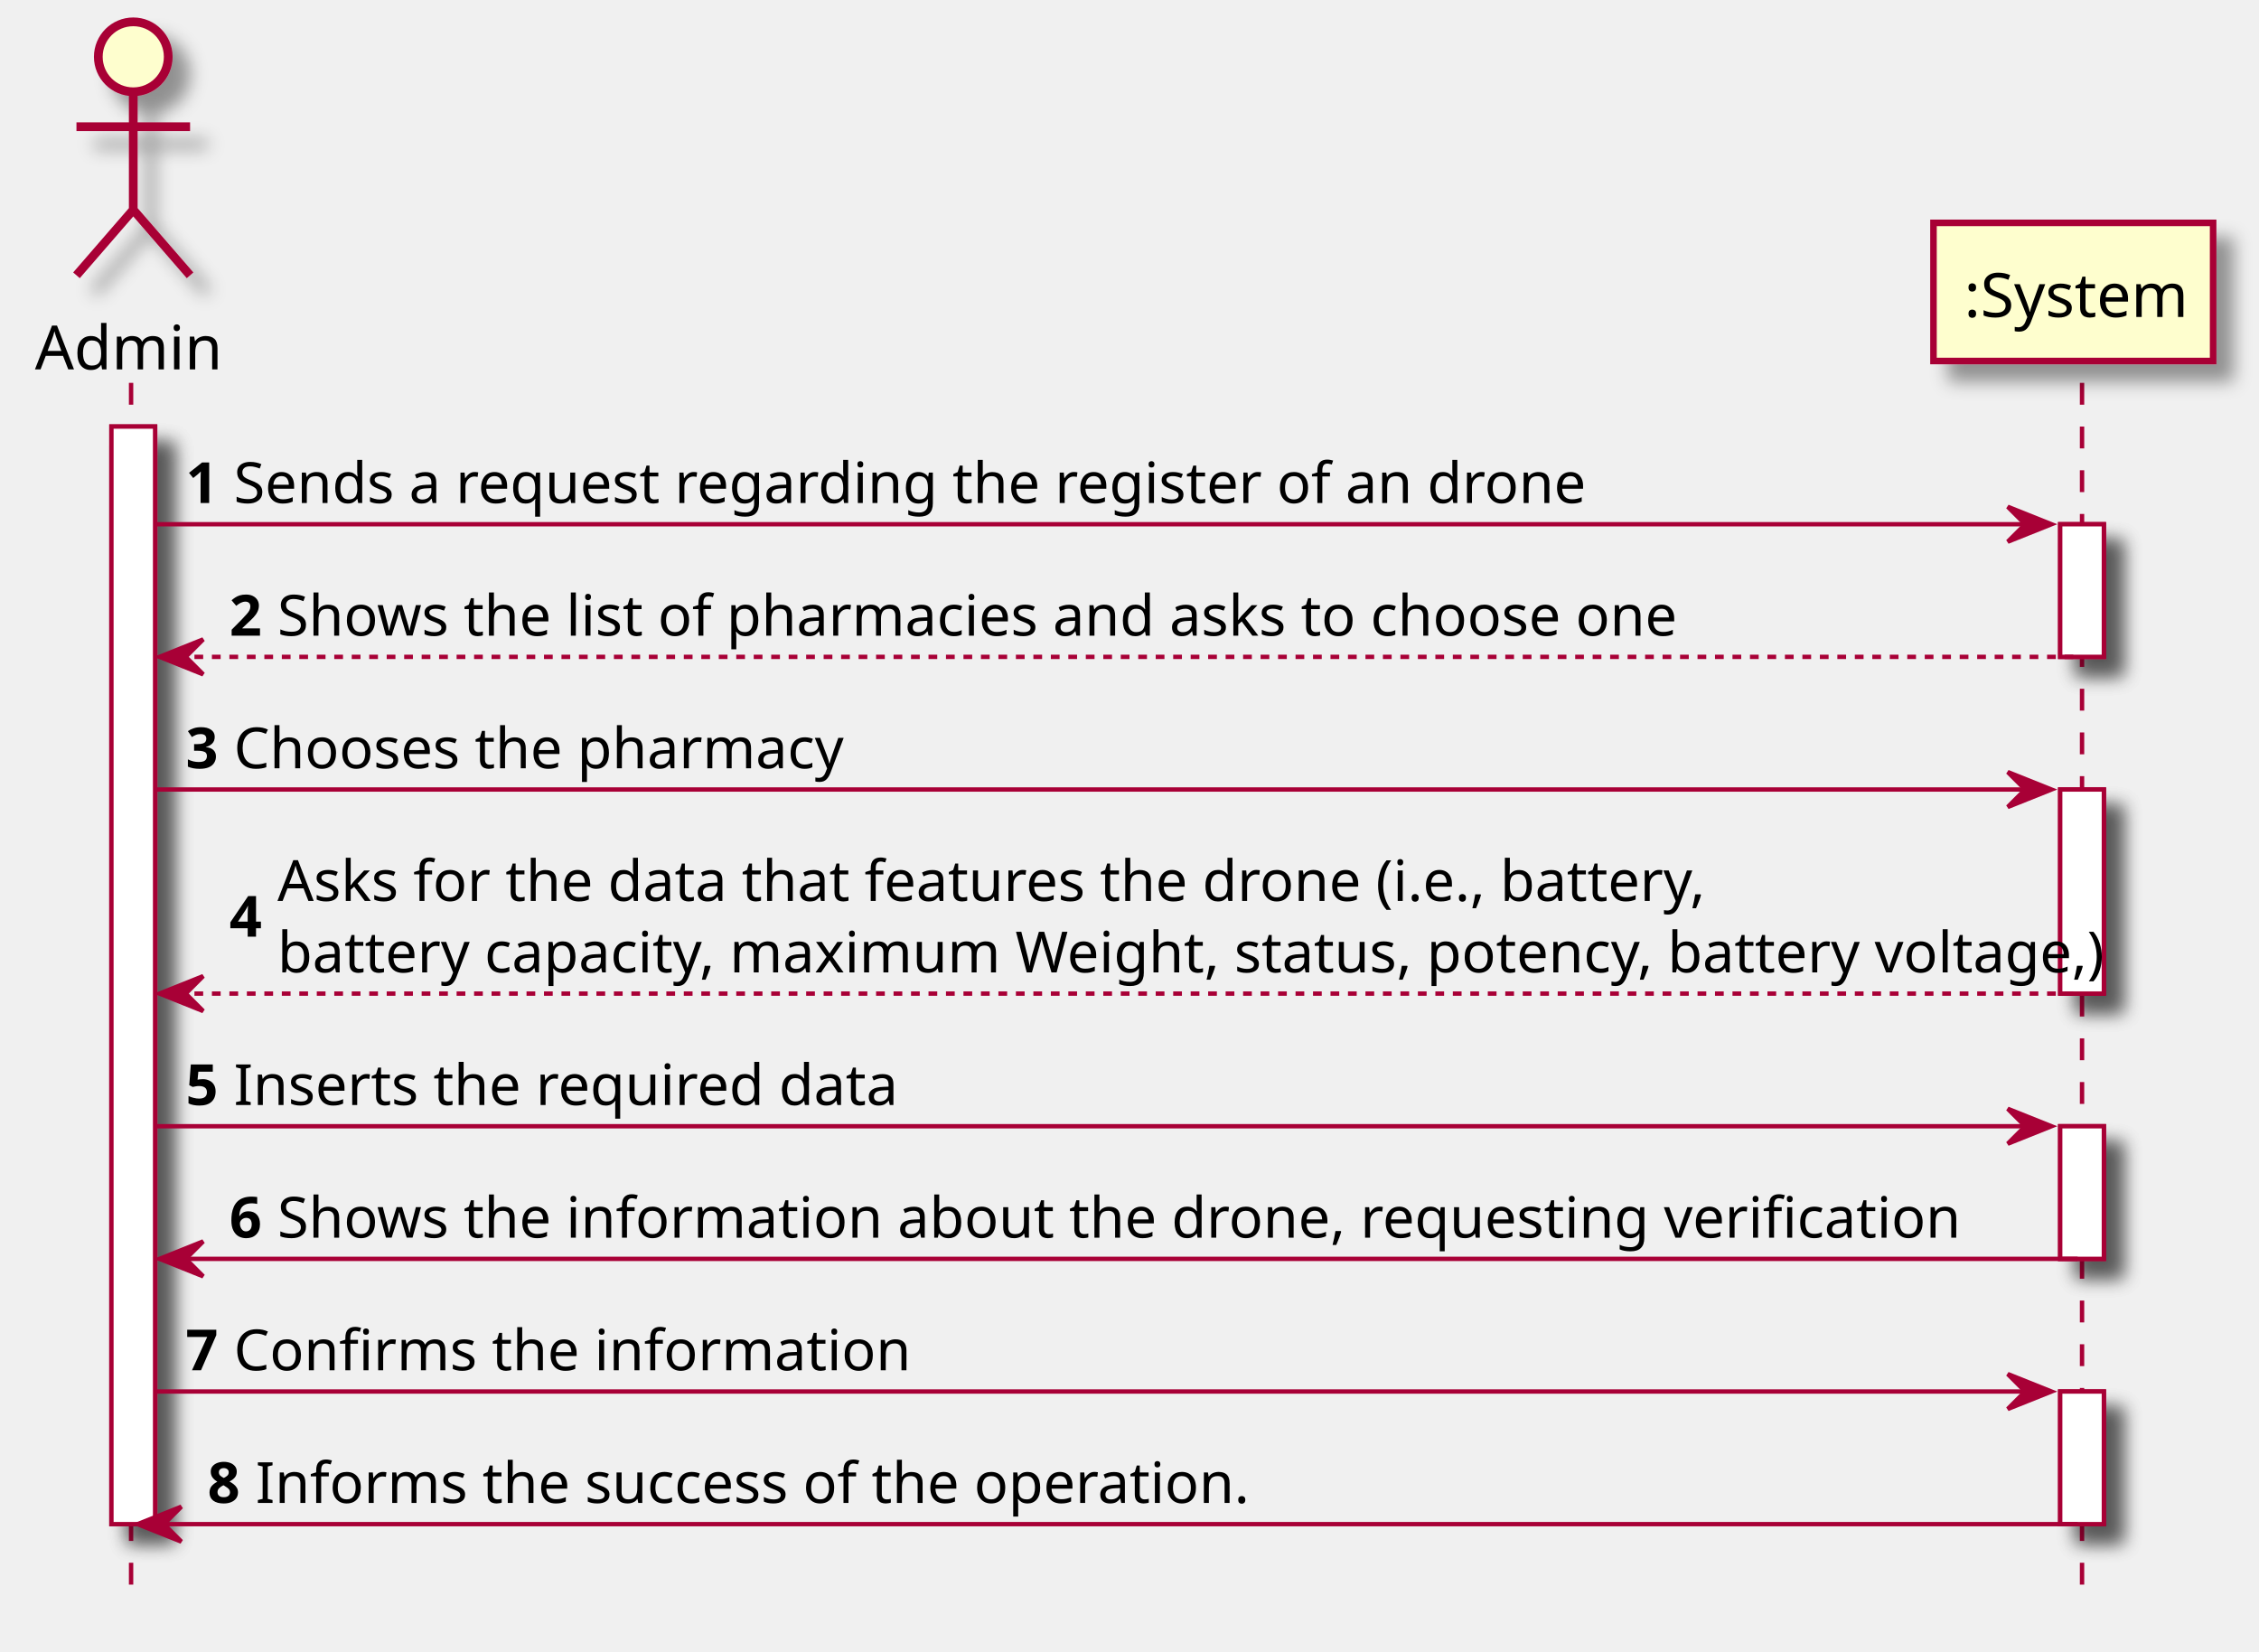
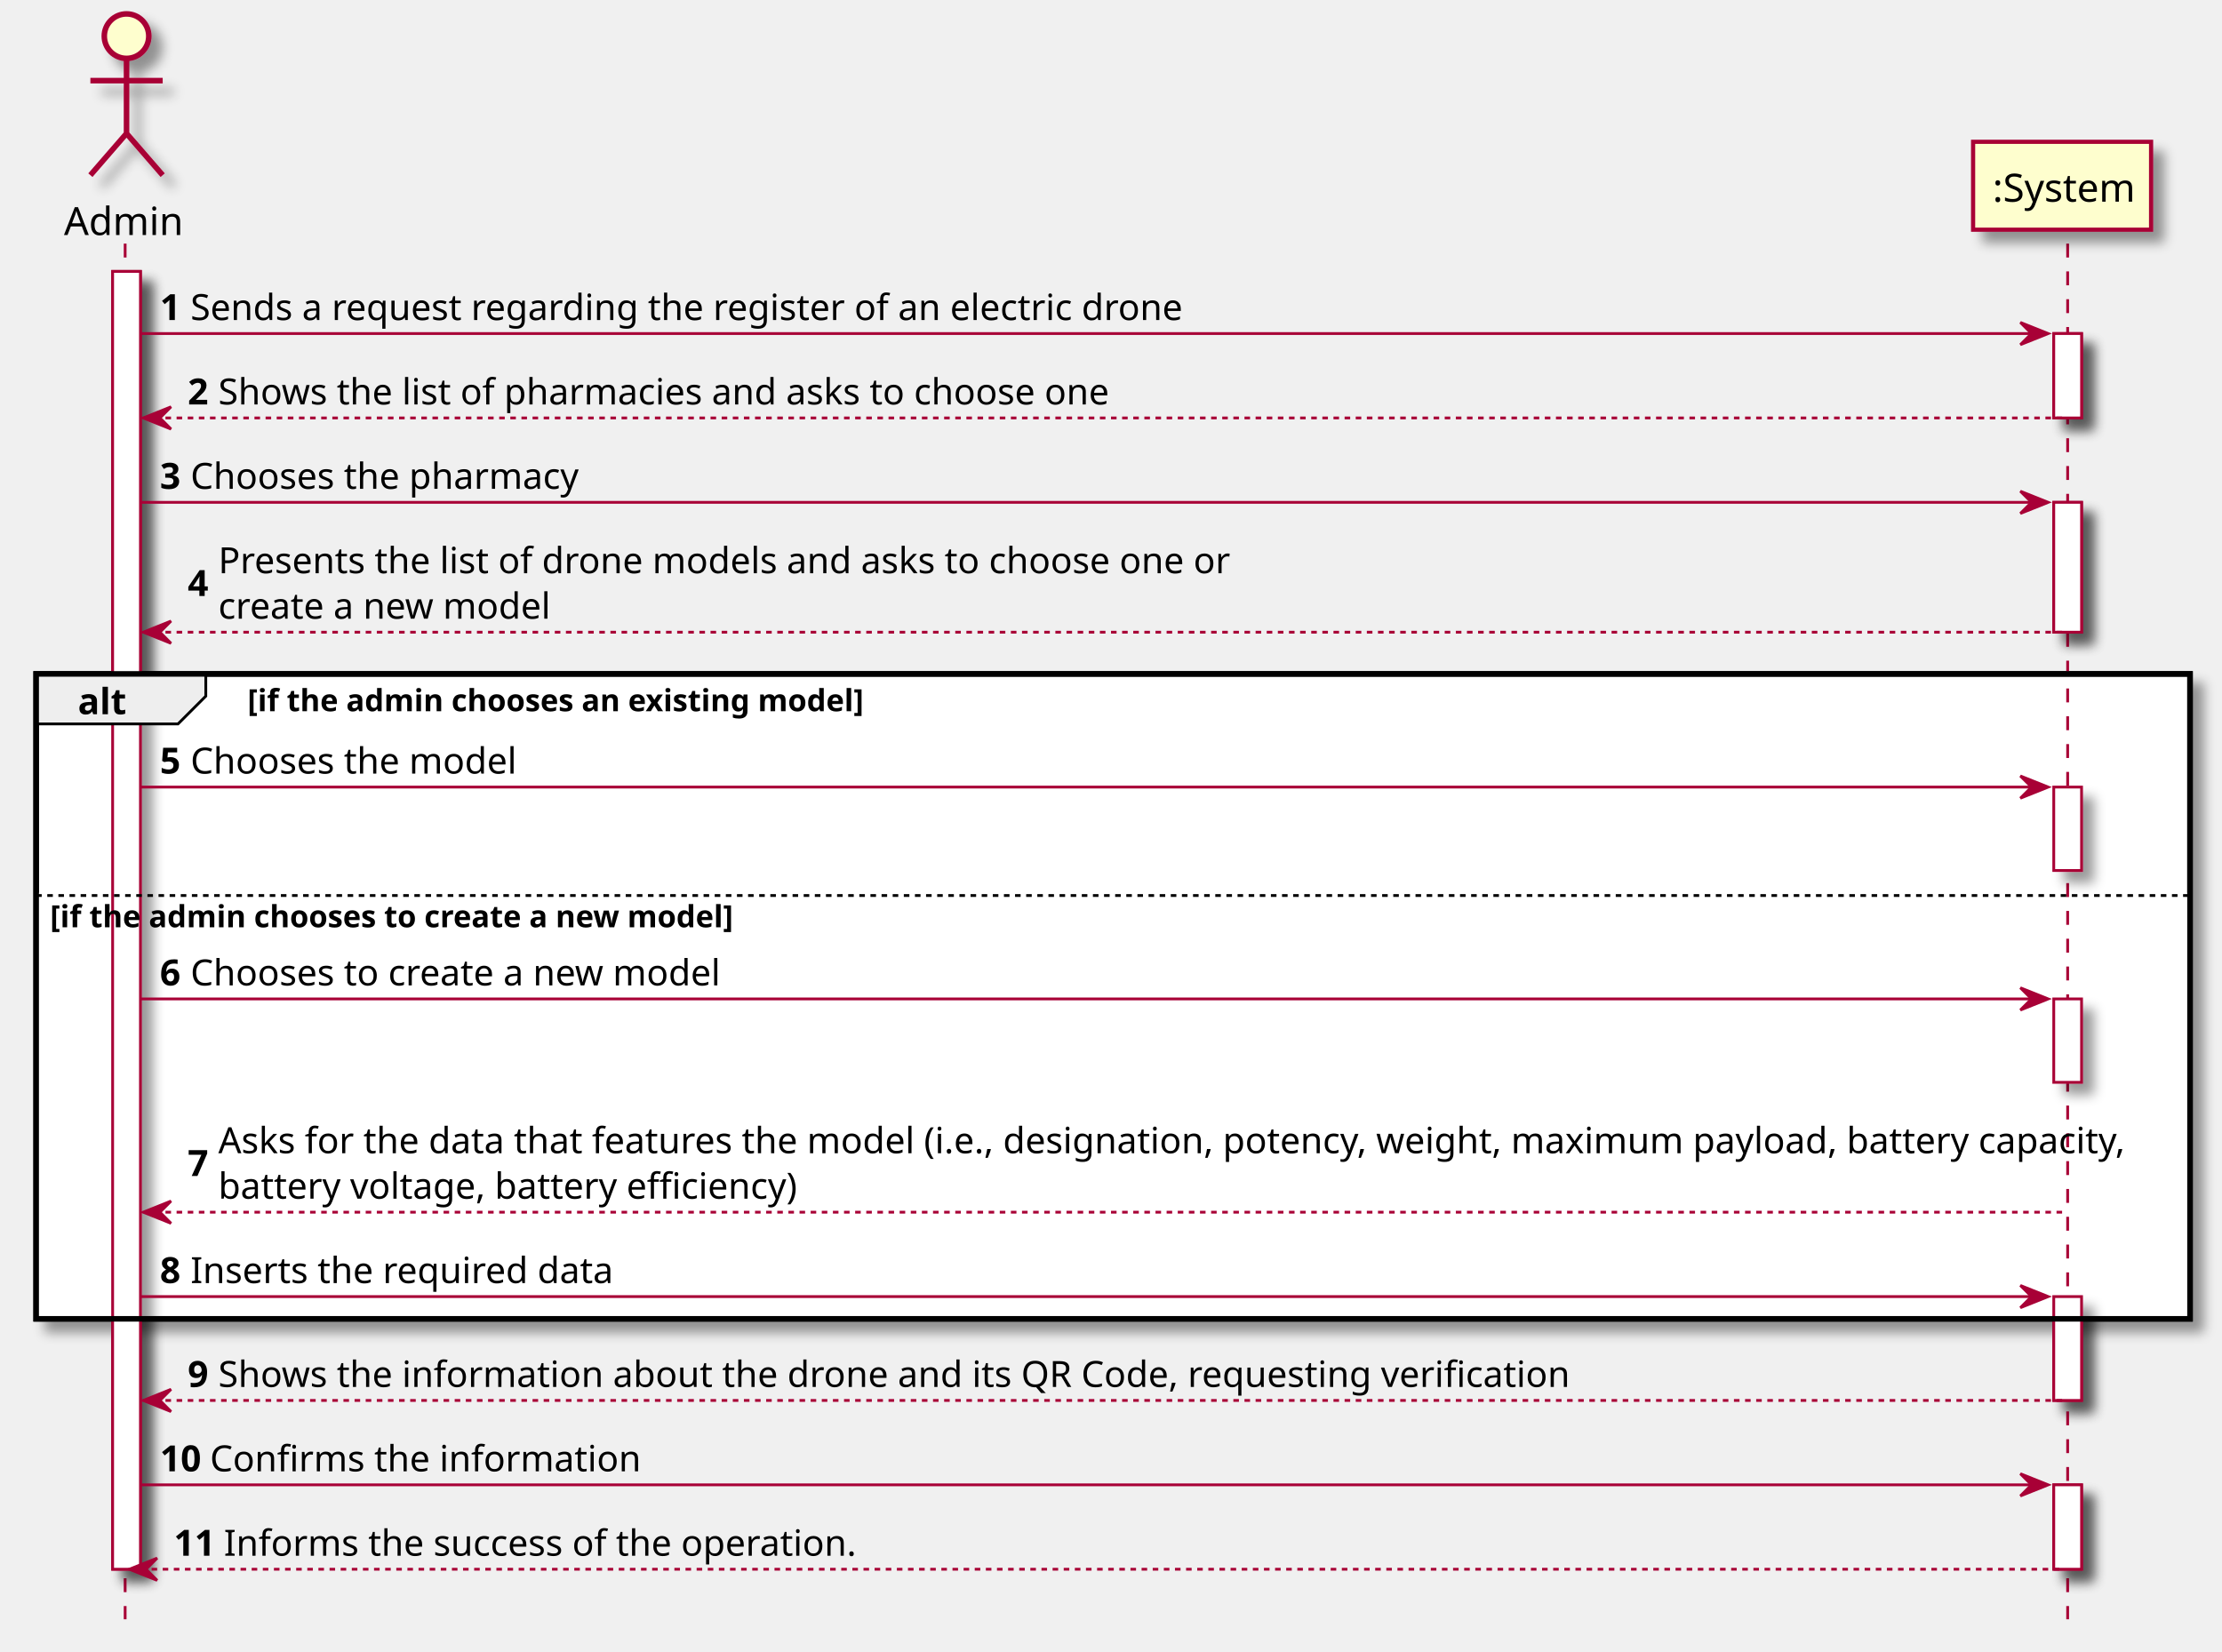
- <svg xmlns="http://www.w3.org/2000/svg" contentScriptType="application/ecmascript" contentStyleType="text/css" height="378px" preserveAspectRatio="none" style="width:517px;height:378px;" version="1.1" viewBox="0 0 517 378" width="517px" zoomAndPan="magnify">
+ <svg xmlns="http://www.w3.org/2000/svg" contentScriptType="application/ecmascript" contentStyleType="text/css" height="594px" preserveAspectRatio="none" style="width:799px;height:594px;" version="1.1" viewBox="0 0 799 594" width="799px" zoomAndPan="magnify">
  <defs>
-     <filter height="300%" id="f1wxj95cuoy4kh" width="300%" x="-1" y="-1">
+     <filter height="300%" id="f1h3do69jq60nt" width="300%" x="-1" y="-1">
      <feGaussianBlur result="blurOut" stdDeviation="2.0" />
      <feColorMatrix in="blurOut" result="blurOut2" type="matrix" values="0 0 0 0 0 0 0 0 0 0 0 0 0 0 0 0 0 0 .4 0" />
      <feOffset dx="4.0" dy="4.0" in="blurOut2" result="blurOut3" />
      <feBlend in="SourceGraphic" in2="blurOut3" mode="normal" />
    </filter>
  </defs>
  <g>
-     <rect fill="#FFFFFF" filter="url(#f1wxj95cuoy4kh)" height="251.164" style="stroke: #A80036; stroke-width: 1.0;" width="10" x="25.5" y="97.609" />
-     <rect fill="#FFFFFF" filter="url(#f1wxj95cuoy4kh)" height="30.352" style="stroke: #A80036; stroke-width: 1.0;" width="10" x="471.5" y="119.961" />
-     <rect fill="#FFFFFF" filter="url(#f1wxj95cuoy4kh)" height="46.703" style="stroke: #A80036; stroke-width: 1.0;" width="10" x="471.5" y="180.664" />
-     <rect fill="#FFFFFF" filter="url(#f1wxj95cuoy4kh)" height="30.352" style="stroke: #A80036; stroke-width: 1.0;" width="10" x="471.5" y="257.719" />
-     <rect fill="#FFFFFF" filter="url(#f1wxj95cuoy4kh)" height="30.352" style="stroke: #A80036; stroke-width: 1.0;" width="10" x="471.5" y="318.422" />
-     <line style="stroke: #A80036; stroke-width: 1.0; stroke-dasharray: 5.0,5.0;" x1="30" x2="30" y1="87.609" y2="366.773" />
-     <line style="stroke: #A80036; stroke-width: 1.0; stroke-dasharray: 5.0,5.0;" x1="476.5" x2="476.5" y1="87.609" y2="366.773" />
-     <text fill="#000000" font-family="sans-serif" font-size="14" lengthAdjust="spacingAndGlyphs" textLength="39" x="8" y="84.533">Admin</text>
-     <ellipse cx="30.5" cy="13" fill="#FEFECE" filter="url(#f1wxj95cuoy4kh)" rx="8" ry="8" style="stroke: #A80036; stroke-width: 2.0;" />
-     <path d="M30.5,21 L30.5,48 M17.5,29 L43.5,29 M30.5,48 L17.5,63 M30.5,48 L43.5,63 " fill="none" filter="url(#f1wxj95cuoy4kh)" style="stroke: #A80036; stroke-width: 2.0;" />
-     <rect fill="#FEFECE" filter="url(#f1wxj95cuoy4kh)" height="31.609" style="stroke: #A80036; stroke-width: 1.5;" width="64" x="442.5" y="51" />
-     <text fill="#000000" font-family="sans-serif" font-size="14" lengthAdjust="spacingAndGlyphs" textLength="50" x="449.5" y="72.533">:System</text>
-     <rect fill="#FFFFFF" filter="url(#f1wxj95cuoy4kh)" height="251.164" style="stroke: #A80036; stroke-width: 1.0;" width="10" x="25.5" y="97.609" />
-     <rect fill="#FFFFFF" filter="url(#f1wxj95cuoy4kh)" height="30.352" style="stroke: #A80036; stroke-width: 1.0;" width="10" x="471.5" y="119.961" />
-     <rect fill="#FFFFFF" filter="url(#f1wxj95cuoy4kh)" height="46.703" style="stroke: #A80036; stroke-width: 1.0;" width="10" x="471.5" y="180.664" />
-     <rect fill="#FFFFFF" filter="url(#f1wxj95cuoy4kh)" height="30.352" style="stroke: #A80036; stroke-width: 1.0;" width="10" x="471.5" y="257.719" />
-     <rect fill="#FFFFFF" filter="url(#f1wxj95cuoy4kh)" height="30.352" style="stroke: #A80036; stroke-width: 1.0;" width="10" x="471.5" y="318.422" />
-     <polygon fill="#A80036" points="459.5,115.961,469.5,119.961,459.5,123.961,463.5,119.961" style="stroke: #A80036; stroke-width: 1.0;" />
-     <line style="stroke: #A80036; stroke-width: 1.0;" x1="35.5" x2="465.5" y1="119.961" y2="119.961" />
-     <text fill="#000000" font-family="sans-serif" font-size="13" font-weight="bold" lengthAdjust="spacingAndGlyphs" textLength="7" x="42.5" y="115.105">1</text>
-     <text fill="#000000" font-family="sans-serif" font-size="13" lengthAdjust="spacingAndGlyphs" textLength="289" x="53.5" y="115.105">Sends a request regarding the register of an drone</text>
-     <polygon fill="#A80036" points="46.5,146.312,36.5,150.312,46.5,154.312,42.5,150.312" style="stroke: #A80036; stroke-width: 1.0;" />
-     <line style="stroke: #A80036; stroke-width: 1.0; stroke-dasharray: 2.0,2.0;" x1="40.5" x2="475.5" y1="150.312" y2="150.312" />
-     <text fill="#000000" font-family="sans-serif" font-size="13" font-weight="bold" lengthAdjust="spacingAndGlyphs" textLength="7" x="52.5" y="145.456">2</text>
-     <text fill="#000000" font-family="sans-serif" font-size="13" lengthAdjust="spacingAndGlyphs" textLength="310" x="63.5" y="145.456">Shows the list of pharmacies and asks to choose one</text>
-     <polygon fill="#A80036" points="459.5,176.664,469.5,180.664,459.5,184.664,463.5,180.664" style="stroke: #A80036; stroke-width: 1.0;" />
-     <line style="stroke: #A80036; stroke-width: 1.0;" x1="35.5" x2="465.5" y1="180.664" y2="180.664" />
-     <text fill="#000000" font-family="sans-serif" font-size="13" font-weight="bold" lengthAdjust="spacingAndGlyphs" textLength="7" x="42.5" y="175.808">3</text>
-     <text fill="#000000" font-family="sans-serif" font-size="13" lengthAdjust="spacingAndGlyphs" textLength="134" x="53.5" y="175.808">Chooses the pharmacy</text>
-     <polygon fill="#A80036" points="46.5,223.367,36.5,227.367,46.5,231.367,42.5,227.367" style="stroke: #A80036; stroke-width: 1.0;" />
-     <line style="stroke: #A80036; stroke-width: 1.0; stroke-dasharray: 2.0,2.0;" x1="40.5" x2="475.5" y1="227.367" y2="227.367" />
-     <text fill="#000000" font-family="sans-serif" font-size="13" font-weight="bold" lengthAdjust="spacingAndGlyphs" textLength="7" x="52.5" y="214.335">4</text>
-     <text fill="#000000" font-family="sans-serif" font-size="13" lengthAdjust="spacingAndGlyphs" textLength="311" x="63.5" y="206.159">Asks for the data that features the drone (i.e., battery,</text>
-     <text fill="#000000" font-family="sans-serif" font-size="13" lengthAdjust="spacingAndGlyphs" textLength="401" x="63.5" y="222.511">battery capacity, maximum Weight, status, potency, battery voltage,)</text>
-     <polygon fill="#A80036" points="459.5,253.719,469.5,257.719,459.5,261.719,463.5,257.719" style="stroke: #A80036; stroke-width: 1.0;" />
-     <line style="stroke: #A80036; stroke-width: 1.0;" x1="35.5" x2="465.5" y1="257.719" y2="257.719" />
-     <text fill="#000000" font-family="sans-serif" font-size="13" font-weight="bold" lengthAdjust="spacingAndGlyphs" textLength="7" x="42.5" y="252.862">5</text>
-     <text fill="#000000" font-family="sans-serif" font-size="13" lengthAdjust="spacingAndGlyphs" textLength="140" x="53.5" y="252.862">Inserts the required data</text>
-     <polygon fill="#A80036" points="46.5,284.07,36.5,288.07,46.5,292.07,42.5,288.07" style="stroke: #A80036; stroke-width: 1.0;" />
-     <line style="stroke: #A80036; stroke-width: 1.0;" x1="40.5" x2="475.5" y1="288.07" y2="288.07" />
-     <text fill="#000000" font-family="sans-serif" font-size="13" font-weight="bold" lengthAdjust="spacingAndGlyphs" textLength="7" x="52.5" y="283.214">6</text>
-     <text fill="#000000" font-family="sans-serif" font-size="13" lengthAdjust="spacingAndGlyphs" textLength="354" x="63.5" y="283.214">Shows the information about the drone, requesting verification</text>
-     <polygon fill="#A80036" points="459.5,314.422,469.5,318.422,459.5,322.422,463.5,318.422" style="stroke: #A80036; stroke-width: 1.0;" />
-     <line style="stroke: #A80036; stroke-width: 1.0;" x1="35.5" x2="465.5" y1="318.422" y2="318.422" />
-     <text fill="#000000" font-family="sans-serif" font-size="13" font-weight="bold" lengthAdjust="spacingAndGlyphs" textLength="7" x="42.5" y="313.565">7</text>
-     <text fill="#000000" font-family="sans-serif" font-size="13" lengthAdjust="spacingAndGlyphs" textLength="140" x="53.5" y="313.565">Confirms the information</text>
-     <polygon fill="#A80036" points="41.5,344.773,31.5,348.773,41.5,352.773,37.5,348.773" style="stroke: #A80036; stroke-width: 1.0;" />
-     <line style="stroke: #A80036; stroke-width: 1.0;" x1="35.5" x2="475.5" y1="348.773" y2="348.773" />
-     <text fill="#000000" font-family="sans-serif" font-size="13" font-weight="bold" lengthAdjust="spacingAndGlyphs" textLength="7" x="47.5" y="343.917">8</text>
-     <text fill="#000000" font-family="sans-serif" font-size="13" lengthAdjust="spacingAndGlyphs" textLength="214" x="58.5" y="343.917">Informs the success of the operation.</text>
+     <rect fill="#FFFFFF" filter="url(#f1h3do69jq60nt)" height="466.758" style="stroke: #A80036; stroke-width: 1.0;" width="10" x="40.5" y="97.609" />
+     <rect fill="#FFFFFF" filter="url(#f1h3do69jq60nt)" height="30.352" style="stroke: #A80036; stroke-width: 1.0;" width="10" x="738.5" y="119.961" />
+     <rect fill="#FFFFFF" filter="url(#f1h3do69jq60nt)" height="46.703" style="stroke: #A80036; stroke-width: 1.0;" width="10" x="738.5" y="180.664" />
+     <rect fill="#FFFFFF" filter="url(#f1h3do69jq60nt)" height="30" style="stroke: #A80036; stroke-width: 1.0;" width="10" x="738.5" y="283.07" />
+     <rect fill="#FFFFFF" filter="url(#f1h3do69jq60nt)" height="30" style="stroke: #A80036; stroke-width: 1.0;" width="10" x="738.5" y="359.258" />
+     <rect fill="#FFFFFF" filter="url(#f1h3do69jq60nt)" height="37.352" style="stroke: #A80036; stroke-width: 1.0;" width="10" x="738.5" y="466.312" />
+     <rect fill="#FFFFFF" filter="url(#f1h3do69jq60nt)" height="30.352" style="stroke: #A80036; stroke-width: 1.0;" width="10" x="738.5" y="534.016" />
+     <rect fill="#FFFFFF" filter="url(#f1h3do69jq60nt)" height="231.945" style="stroke: #000000; stroke-width: 2.0;" width="774.5" x="13" y="242.367" />
+     <rect fill="#FFFFFF" height="153.242" style="stroke: none; stroke-width: 1.0;" width="774.5" x="13" y="321.07" />
+     <line style="stroke: #A80036; stroke-width: 1.0; stroke-dasharray: 5.0,5.0;" x1="45" x2="45" y1="87.609" y2="582.367" />
+     <line style="stroke: #A80036; stroke-width: 1.0; stroke-dasharray: 5.0,5.0;" x1="743.5" x2="743.5" y1="87.609" y2="582.367" />
+     <text fill="#000000" font-family="sans-serif" font-size="14" lengthAdjust="spacingAndGlyphs" textLength="39" x="23" y="84.533">Admin</text>
+     <ellipse cx="45.5" cy="13" fill="#FEFECE" filter="url(#f1h3do69jq60nt)" rx="8" ry="8" style="stroke: #A80036; stroke-width: 2.0;" />
+     <path d="M45.5,21 L45.5,48 M32.5,29 L58.5,29 M45.5,48 L32.5,63 M45.5,48 L58.5,63 " fill="none" filter="url(#f1h3do69jq60nt)" style="stroke: #A80036; stroke-width: 2.0;" />
+     <rect fill="#FEFECE" filter="url(#f1h3do69jq60nt)" height="31.609" style="stroke: #A80036; stroke-width: 1.5;" width="64" x="709.5" y="51" />
+     <text fill="#000000" font-family="sans-serif" font-size="14" lengthAdjust="spacingAndGlyphs" textLength="50" x="716.5" y="72.533">:System</text>
+     <rect fill="#FFFFFF" filter="url(#f1h3do69jq60nt)" height="466.758" style="stroke: #A80036; stroke-width: 1.0;" width="10" x="40.5" y="97.609" />
+     <rect fill="#FFFFFF" filter="url(#f1h3do69jq60nt)" height="30.352" style="stroke: #A80036; stroke-width: 1.0;" width="10" x="738.5" y="119.961" />
+     <rect fill="#FFFFFF" filter="url(#f1h3do69jq60nt)" height="46.703" style="stroke: #A80036; stroke-width: 1.0;" width="10" x="738.5" y="180.664" />
+     <rect fill="#FFFFFF" filter="url(#f1h3do69jq60nt)" height="30" style="stroke: #A80036; stroke-width: 1.0;" width="10" x="738.5" y="283.07" />
+     <rect fill="#FFFFFF" filter="url(#f1h3do69jq60nt)" height="30" style="stroke: #A80036; stroke-width: 1.0;" width="10" x="738.5" y="359.258" />
+     <rect fill="#FFFFFF" filter="url(#f1h3do69jq60nt)" height="37.352" style="stroke: #A80036; stroke-width: 1.0;" width="10" x="738.5" y="466.312" />
+     <rect fill="#FFFFFF" filter="url(#f1h3do69jq60nt)" height="30.352" style="stroke: #A80036; stroke-width: 1.0;" width="10" x="738.5" y="534.016" />
+     <polygon fill="#A80036" points="726.5,115.961,736.5,119.961,726.5,123.961,730.5,119.961" style="stroke: #A80036; stroke-width: 1.0;" />
+     <line style="stroke: #A80036; stroke-width: 1.0;" x1="50.5" x2="732.5" y1="119.961" y2="119.961" />
+     <text fill="#000000" font-family="sans-serif" font-size="13" font-weight="bold" lengthAdjust="spacingAndGlyphs" textLength="7" x="57.5" y="115.105">1</text>
+     <text fill="#000000" font-family="sans-serif" font-size="13" lengthAdjust="spacingAndGlyphs" textLength="335" x="68.5" y="115.105">Sends a request regarding the register of an electric drone</text>
+     <polygon fill="#A80036" points="61.5,146.312,51.5,150.312,61.5,154.312,57.5,150.312" style="stroke: #A80036; stroke-width: 1.0;" />
+     <line style="stroke: #A80036; stroke-width: 1.0; stroke-dasharray: 2.0,2.0;" x1="55.5" x2="742.5" y1="150.312" y2="150.312" />
+     <text fill="#000000" font-family="sans-serif" font-size="13" font-weight="bold" lengthAdjust="spacingAndGlyphs" textLength="7" x="67.5" y="145.456">2</text>
+     <text fill="#000000" font-family="sans-serif" font-size="13" lengthAdjust="spacingAndGlyphs" textLength="310" x="78.5" y="145.456">Shows the list of pharmacies and asks to choose one</text>
+     <polygon fill="#A80036" points="726.5,176.664,736.5,180.664,726.5,184.664,730.5,180.664" style="stroke: #A80036; stroke-width: 1.0;" />
+     <line style="stroke: #A80036; stroke-width: 1.0;" x1="50.5" x2="732.5" y1="180.664" y2="180.664" />
+     <text fill="#000000" font-family="sans-serif" font-size="13" font-weight="bold" lengthAdjust="spacingAndGlyphs" textLength="7" x="57.5" y="175.808">3</text>
+     <text fill="#000000" font-family="sans-serif" font-size="13" lengthAdjust="spacingAndGlyphs" textLength="134" x="68.5" y="175.808">Chooses the pharmacy</text>
+     <polygon fill="#A80036" points="61.5,223.367,51.5,227.367,61.5,231.367,57.5,227.367" style="stroke: #A80036; stroke-width: 1.0;" />
+     <line style="stroke: #A80036; stroke-width: 1.0; stroke-dasharray: 2.0,2.0;" x1="55.5" x2="742.5" y1="227.367" y2="227.367" />
+     <text fill="#000000" font-family="sans-serif" font-size="13" font-weight="bold" lengthAdjust="spacingAndGlyphs" textLength="7" x="67.5" y="214.335">4</text>
+     <text fill="#000000" font-family="sans-serif" font-size="13" lengthAdjust="spacingAndGlyphs" textLength="349" x="78.5" y="206.159">Presents the list of drone models and asks to choose one or</text>
+     <text fill="#000000" font-family="sans-serif" font-size="13" lengthAdjust="spacingAndGlyphs" textLength="113" x="78.5" y="222.511">create a new model</text>
+     <path d="M13,242.367 L74,242.367 L74,250.367 L64,260.367 L13,260.367 L13,242.367 " fill="#EEEEEE" style="stroke: #000000; stroke-width: 1.0;" />
+     <rect fill="none" height="231.945" style="stroke: #000000; stroke-width: 2.0;" width="774.5" x="13" y="242.367" />
+     <text fill="#000000" font-family="sans-serif" font-size="13" font-weight="bold" lengthAdjust="spacingAndGlyphs" textLength="16" x="28" y="256.862">alt</text>
+     <text fill="#000000" font-family="sans-serif" font-size="11" font-weight="bold" lengthAdjust="spacingAndGlyphs" textLength="225" x="89" y="255.786">[if the admin chooses an existing model]</text>
+     <polygon fill="#A80036" points="726.5,279.07,736.5,283.07,726.5,287.07,730.5,283.07" style="stroke: #A80036; stroke-width: 1.0;" />
+     <line style="stroke: #A80036; stroke-width: 1.0;" x1="50.5" x2="732.5" y1="283.07" y2="283.07" />
+     <text fill="#000000" font-family="sans-serif" font-size="13" font-weight="bold" lengthAdjust="spacingAndGlyphs" textLength="7" x="57.5" y="278.214">5</text>
+     <text fill="#000000" font-family="sans-serif" font-size="13" lengthAdjust="spacingAndGlyphs" textLength="112" x="68.5" y="278.214">Chooses the model</text>
+     <line style="stroke: #000000; stroke-width: 1.0; stroke-dasharray: 2.0,2.0;" x1="13" x2="787.5" y1="322.07" y2="322.07" />
+     <text fill="#000000" font-family="sans-serif" font-size="11" font-weight="bold" lengthAdjust="spacingAndGlyphs" textLength="250" x="18" y="333.489">[if the admin chooses to create a new model]</text>
+     <polygon fill="#A80036" points="726.5,355.258,736.5,359.258,726.5,363.258,730.5,359.258" style="stroke: #A80036; stroke-width: 1.0;" />
+     <line style="stroke: #A80036; stroke-width: 1.0;" x1="50.5" x2="732.5" y1="359.258" y2="359.258" />
+     <text fill="#000000" font-family="sans-serif" font-size="13" font-weight="bold" lengthAdjust="spacingAndGlyphs" textLength="7" x="57.5" y="354.401">6</text>
+     <text fill="#000000" font-family="sans-serif" font-size="13" lengthAdjust="spacingAndGlyphs" textLength="183" x="68.5" y="354.401">Chooses to create a new model</text>
+     <polygon fill="#A80036" points="61.5,431.961,51.5,435.961,61.5,439.961,57.5,435.961" style="stroke: #A80036; stroke-width: 1.0;" />
+     <line style="stroke: #A80036; stroke-width: 1.0; stroke-dasharray: 2.0,2.0;" x1="55.5" x2="742.5" y1="435.961" y2="435.961" />
+     <text fill="#000000" font-family="sans-serif" font-size="13" font-weight="bold" lengthAdjust="spacingAndGlyphs" textLength="7" x="67.5" y="422.929">7</text>
+     <text fill="#000000" font-family="sans-serif" font-size="13" lengthAdjust="spacingAndGlyphs" textLength="654" x="78.5" y="414.753">Asks for the data that features the model (i.e., designation, potency, weight, maximum payload, battery capacity,</text>
+     <text fill="#000000" font-family="sans-serif" font-size="13" lengthAdjust="spacingAndGlyphs" textLength="194" x="78.5" y="431.104">battery voltage, battery efficiency)</text>
+     <polygon fill="#A80036" points="726.5,462.312,736.5,466.312,726.5,470.312,730.5,466.312" style="stroke: #A80036; stroke-width: 1.0;" />
+     <line style="stroke: #A80036; stroke-width: 1.0;" x1="50.5" x2="732.5" y1="466.312" y2="466.312" />
+     <text fill="#000000" font-family="sans-serif" font-size="13" font-weight="bold" lengthAdjust="spacingAndGlyphs" textLength="7" x="57.5" y="461.456">8</text>
+     <text fill="#000000" font-family="sans-serif" font-size="13" lengthAdjust="spacingAndGlyphs" textLength="140" x="68.5" y="461.456">Inserts the required data</text>
+     <polygon fill="#A80036" points="61.5,499.664,51.5,503.664,61.5,507.664,57.5,503.664" style="stroke: #A80036; stroke-width: 1.0;" />
+     <line style="stroke: #A80036; stroke-width: 1.0; stroke-dasharray: 2.0,2.0;" x1="55.5" x2="742.5" y1="503.664" y2="503.664" />
+     <text fill="#000000" font-family="sans-serif" font-size="13" font-weight="bold" lengthAdjust="spacingAndGlyphs" textLength="7" x="67.5" y="498.808">9</text>
+     <text fill="#000000" font-family="sans-serif" font-size="13" lengthAdjust="spacingAndGlyphs" textLength="454" x="78.5" y="498.808">Shows the information about the drone and its QR Code, requesting verification</text>
+     <polygon fill="#A80036" points="726.5,530.016,736.5,534.016,726.5,538.016,730.5,534.016" style="stroke: #A80036; stroke-width: 1.0;" />
+     <line style="stroke: #A80036; stroke-width: 1.0;" x1="50.5" x2="732.5" y1="534.016" y2="534.016" />
+     <text fill="#000000" font-family="sans-serif" font-size="13" font-weight="bold" lengthAdjust="spacingAndGlyphs" textLength="14" x="57.5" y="529.159">10</text>
+     <text fill="#000000" font-family="sans-serif" font-size="13" lengthAdjust="spacingAndGlyphs" textLength="140" x="75.5" y="529.159">Confirms the information</text>
+     <polygon fill="#A80036" points="56.5,560.367,46.5,564.367,56.5,568.367,52.5,564.367" style="stroke: #A80036; stroke-width: 1.0;" />
+     <line style="stroke: #A80036; stroke-width: 1.0; stroke-dasharray: 2.0,2.0;" x1="50.5" x2="742.5" y1="564.367" y2="564.367" />
+     <text fill="#000000" font-family="sans-serif" font-size="13" font-weight="bold" lengthAdjust="spacingAndGlyphs" textLength="14" x="62.5" y="559.511">11</text>
+     <text fill="#000000" font-family="sans-serif" font-size="13" lengthAdjust="spacingAndGlyphs" textLength="214" x="80.5" y="559.511">Informs the success of the operation.</text>
  </g>
</svg>
